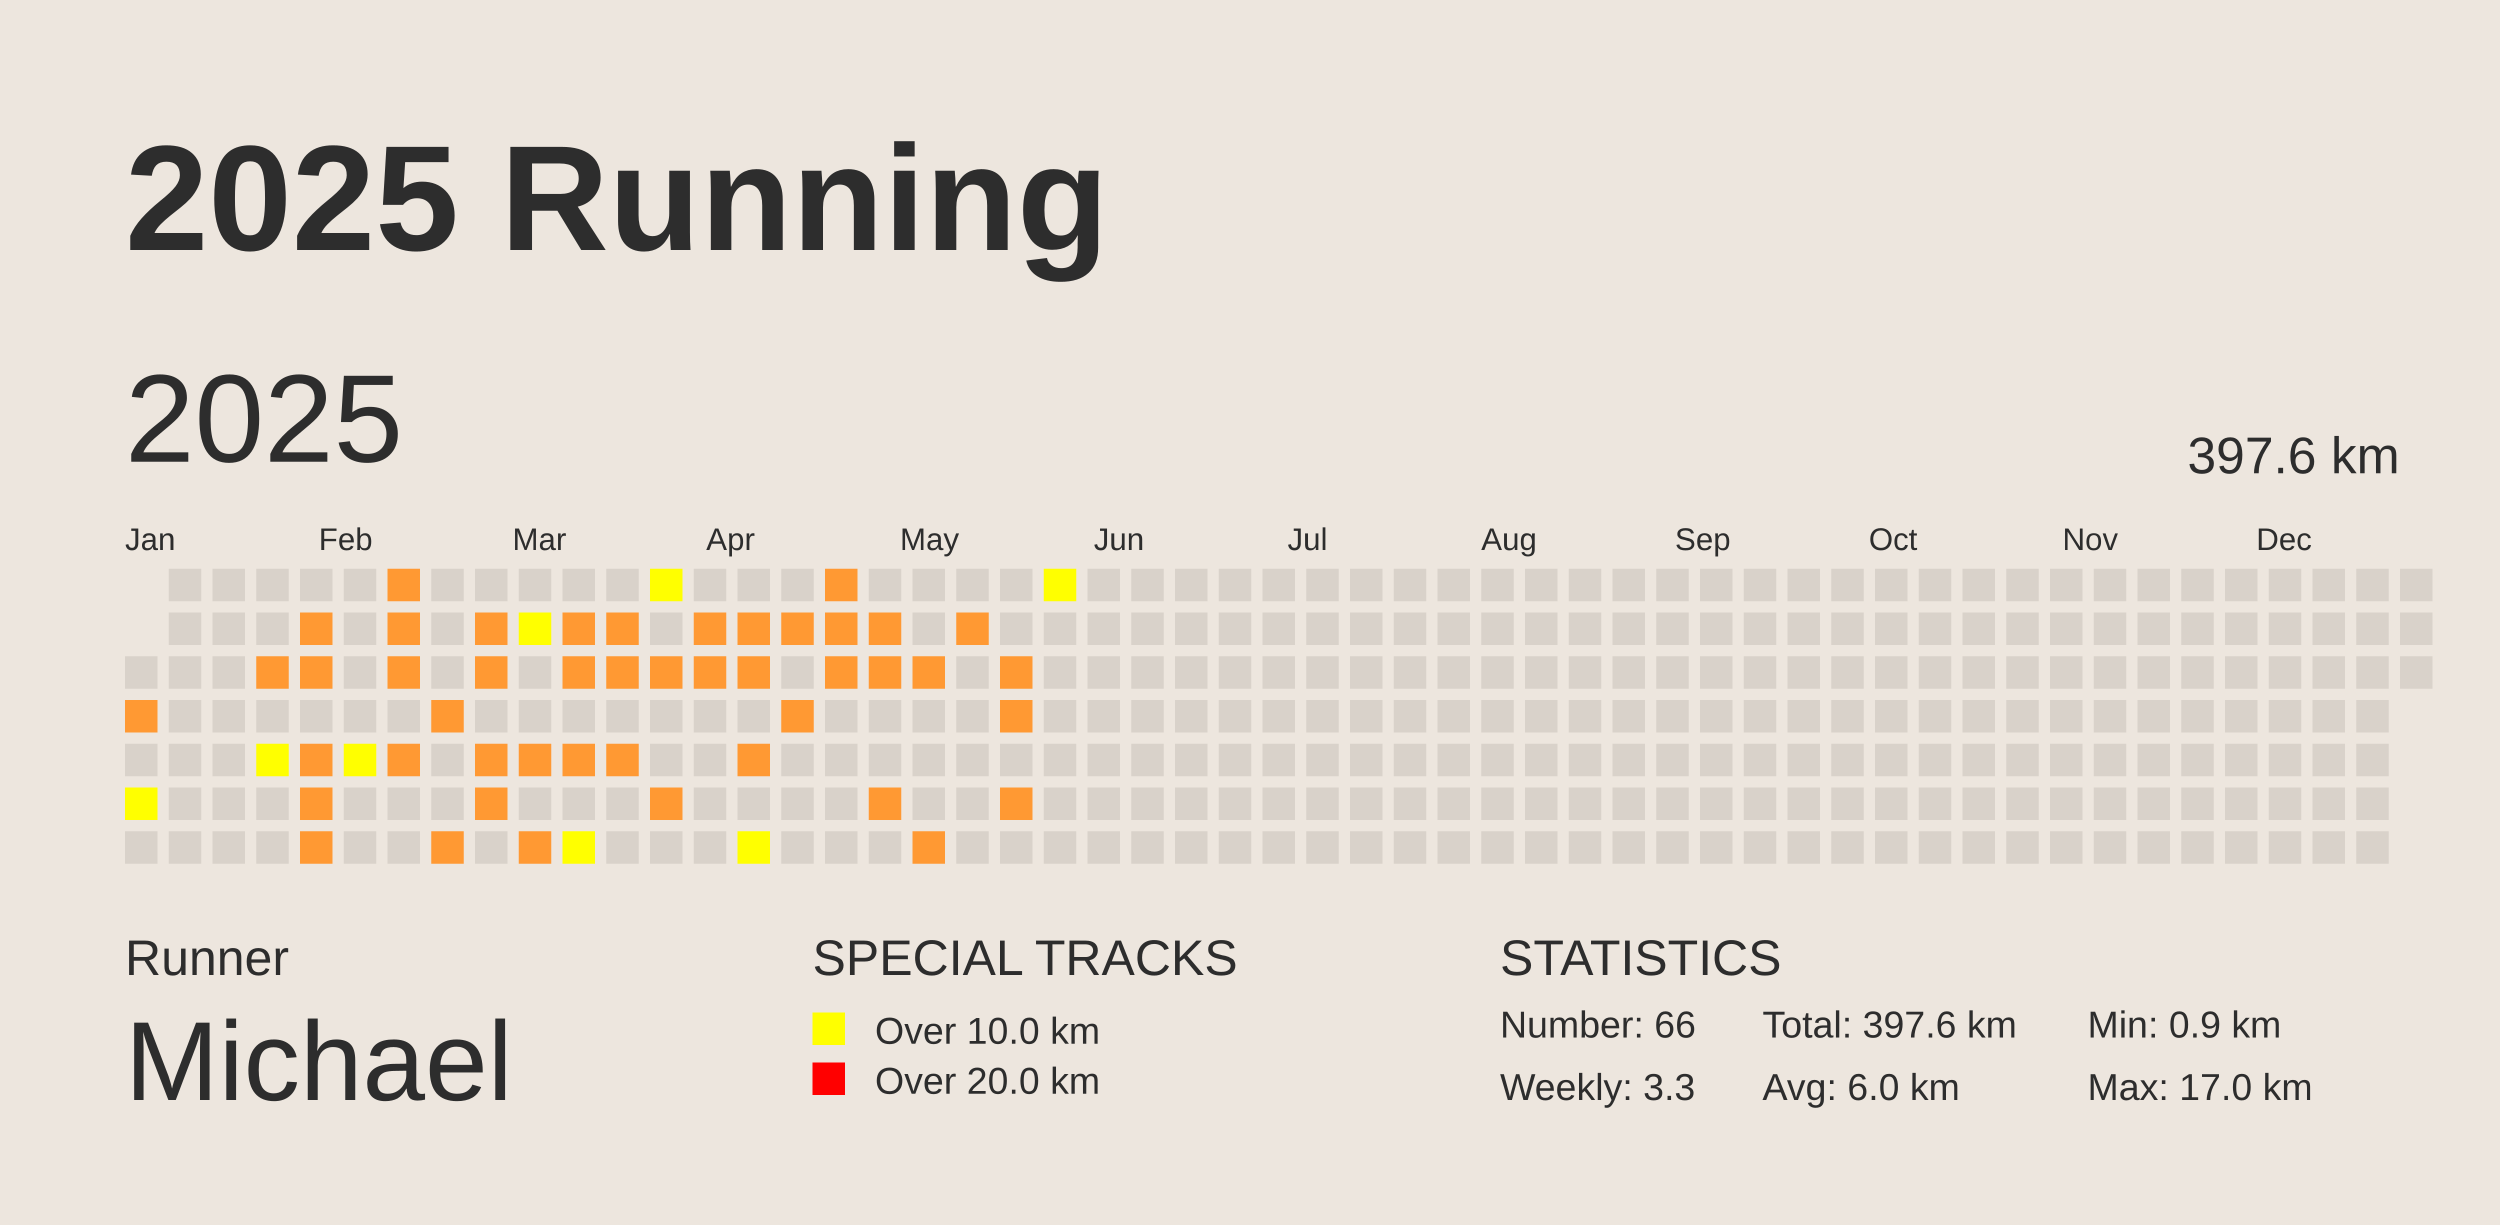
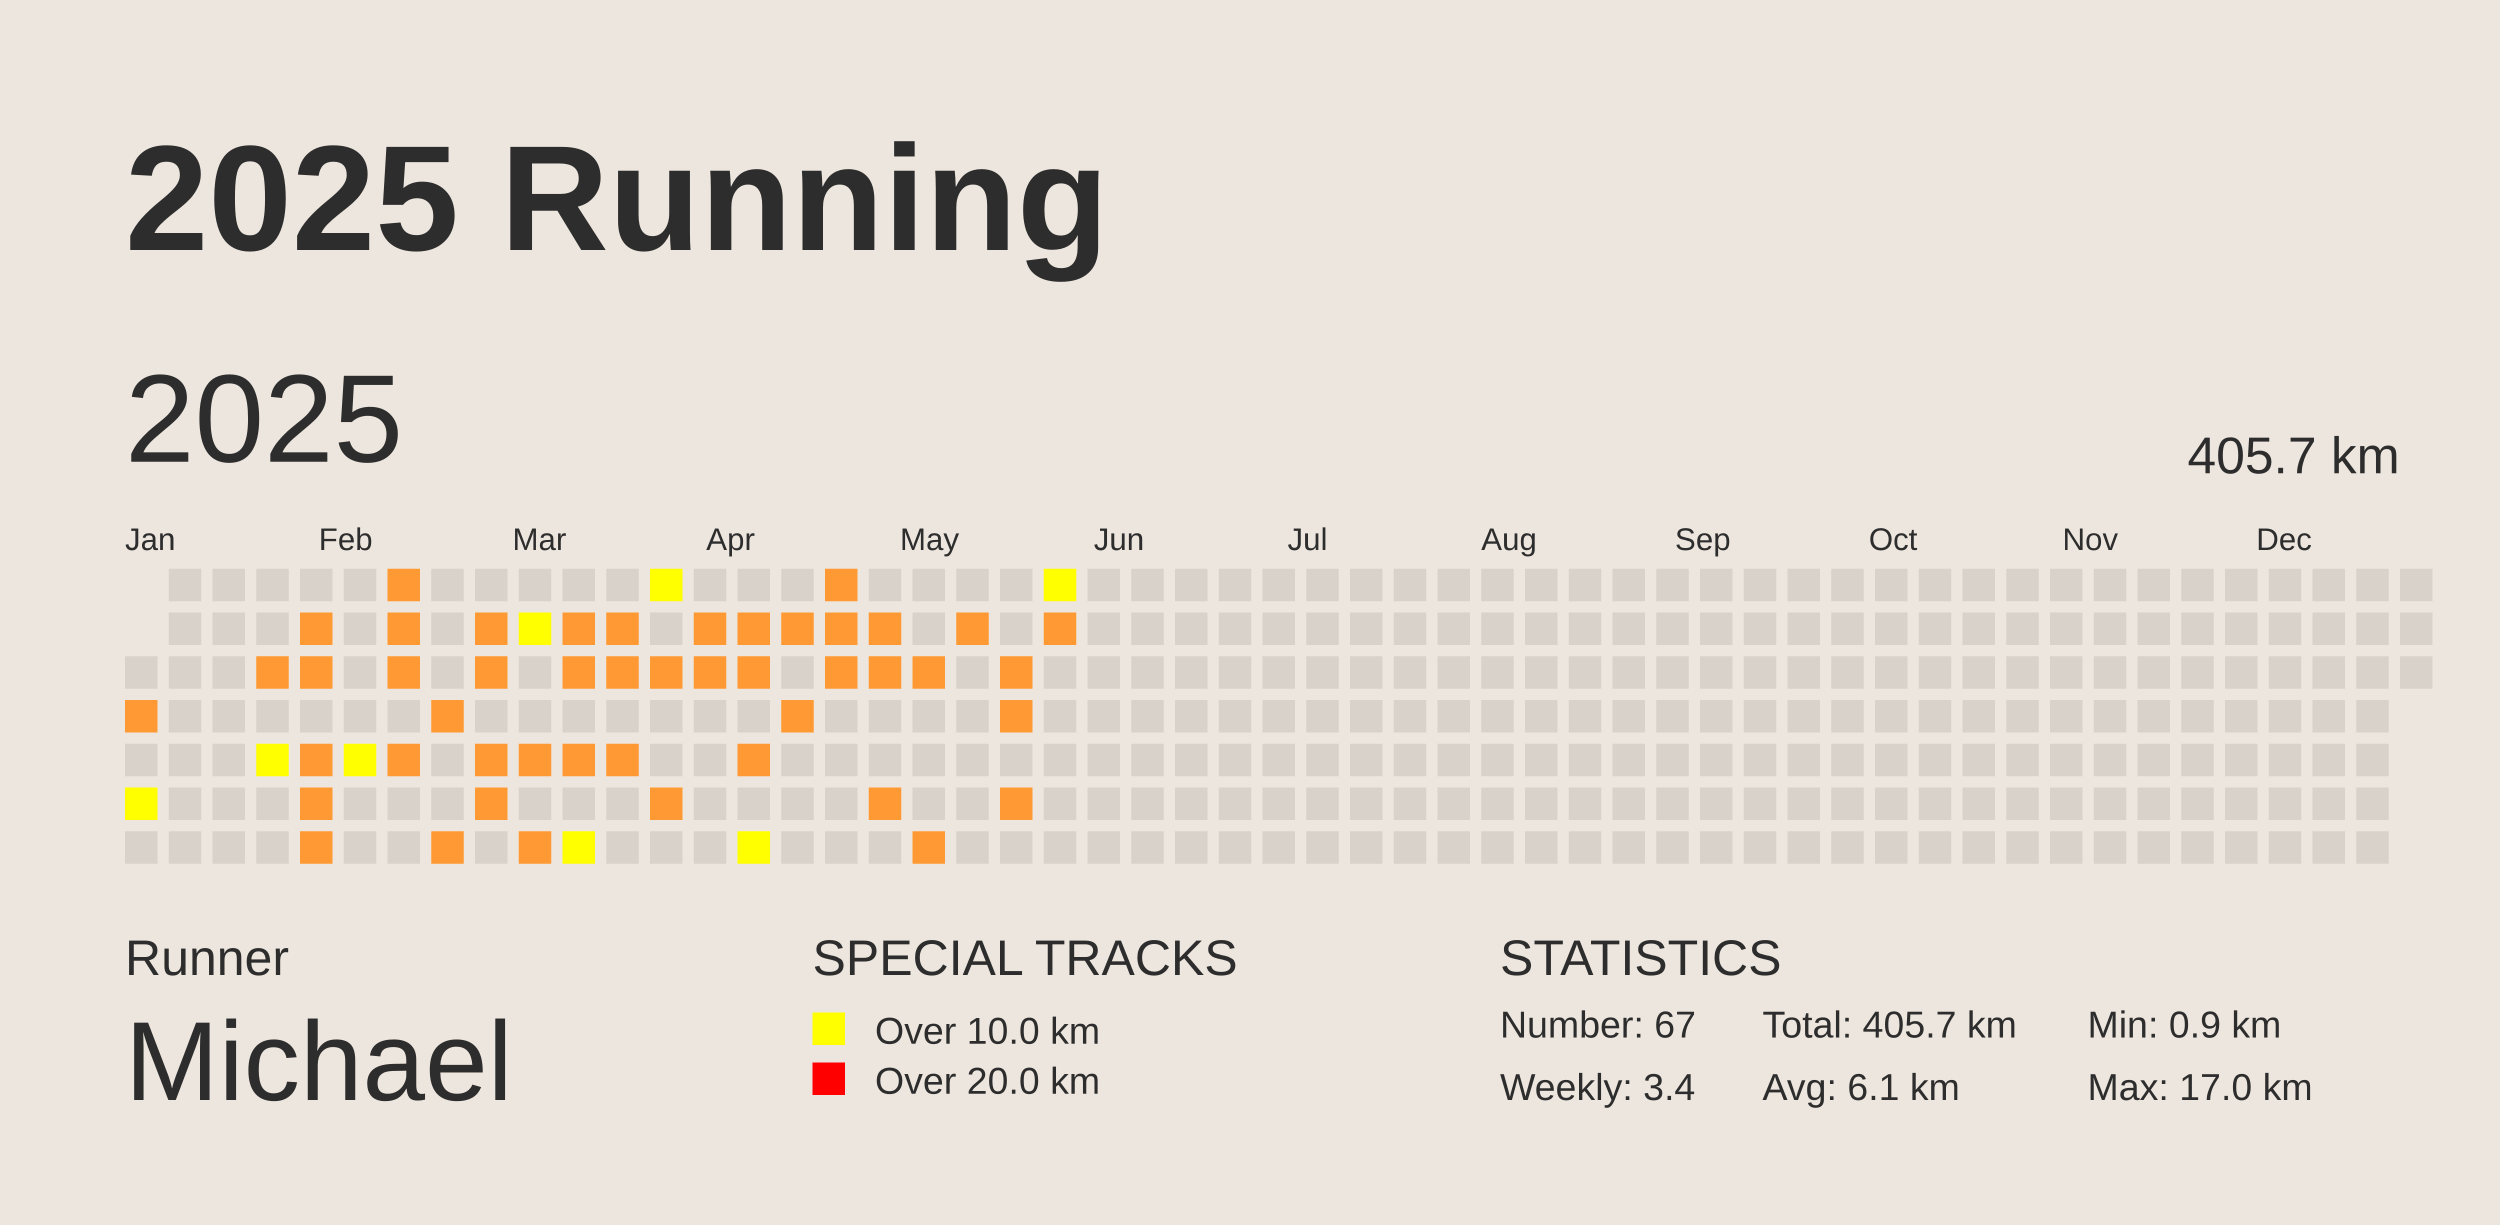
<svg xmlns="http://www.w3.org/2000/svg" baseProfile="full" height="98mm" version="1.1" viewBox="0,0,200,98" width="200mm">
  <defs />
  <rect fill="#EDE6DE" height="98" width="200" x="0" y="0" />
  <text fill="#2D2D2D" style="font-size:12px; font-family:Arial; font-weight:bold;" x="10" y="20">2025 Running</text>
  <text fill="#2D2D2D" style="font-size:4px; font-family:Arial" x="10" y="78">Runner</text>
  <text fill="#2D2D2D" style="font-size:9px; font-family:Arial" x="10" y="88">Michael</text>
  <text fill="#2D2D2D" style="font-size:4px; font-family:Arial" x="65" y="78">SPECIAL TRACKS</text>
  <rect fill="yellow" height="2.6" width="2.6" x="65" y="81" />
  <text fill="#2D2D2D" style="font-size:3px; font-family:Arial" x="70" y="83.5">Over 10.0 km</text>
  <rect fill="red" height="2.6" width="2.6" x="65" y="85" />
  <text fill="#2D2D2D" style="font-size:3px; font-family:Arial" x="70" y="87.5">Over 20.0 km</text>
  <text fill="#2D2D2D" style="font-size:4px; font-family:Arial" x="120" y="78">STATISTICS</text>
-   <text fill="#2D2D2D" style="font-size:3px; font-family:Arial" x="120" y="83">Number: 66</text>
-   <text fill="#2D2D2D" style="font-size:3px; font-family:Arial" x="120" y="88">Weekly: 3.3</text>
-   <text fill="#2D2D2D" style="font-size:3px; font-family:Arial" x="141" y="83">Total: 397.6 km</text>
-   <text fill="#2D2D2D" style="font-size:3px; font-family:Arial" x="141" y="88">Avg: 6.0 km</text>
+   <text fill="#2D2D2D" style="font-size:3px; font-family:Arial" x="120" y="83">Number: 67</text>
+   <text fill="#2D2D2D" style="font-size:3px; font-family:Arial" x="120" y="88">Weekly: 3.4</text>
+   <text fill="#2D2D2D" style="font-size:3px; font-family:Arial" x="141" y="83">Total: 405.7 km</text>
+   <text fill="#2D2D2D" style="font-size:3px; font-family:Arial" x="141" y="88">Avg: 6.1 km</text>
  <text fill="#2D2D2D" style="font-size:3px; font-family:Arial" x="167" y="83">Min: 0.9 km</text>
  <text fill="#2D2D2D" style="font-size:3px; font-family:Arial" x="167" y="88">Max: 17.0 km</text>
  <text dominant-baseline="hanging" fill="#2D2D2D" style="font-size:10.0px; font-family:Arial;" x="10" y="30">2025</text>
-   <text dominant-baseline="hanging" fill="#2D2D2D" style="font-size:4.125px; font-family:Arial;" x="175" y="35">397.6 km</text>
+   <text dominant-baseline="hanging" fill="#2D2D2D" style="font-size:4.125px; font-family:Arial;" x="175" y="35">405.7 km</text>
  <text fill="#2D2D2D" style="font-size:2.5px; font-family:Arial" x="10.0" y="44">Jan</text>
  <text fill="#2D2D2D" style="font-size:2.5px; font-family:Arial" x="25.5" y="44">Feb</text>
  <text fill="#2D2D2D" style="font-size:2.5px; font-family:Arial" x="41.0" y="44">Mar</text>
  <text fill="#2D2D2D" style="font-size:2.5px; font-family:Arial" x="56.5" y="44">Apr</text>
  <text fill="#2D2D2D" style="font-size:2.5px; font-family:Arial" x="72.0" y="44">May</text>
  <text fill="#2D2D2D" style="font-size:2.5px; font-family:Arial" x="87.5" y="44">Jun</text>
  <text fill="#2D2D2D" style="font-size:2.5px; font-family:Arial" x="103.0" y="44">Jul</text>
  <text fill="#2D2D2D" style="font-size:2.5px; font-family:Arial" x="118.5" y="44">Aug</text>
  <text fill="#2D2D2D" style="font-size:2.5px; font-family:Arial" x="134.0" y="44">Sep</text>
  <text fill="#2D2D2D" style="font-size:2.5px; font-family:Arial" x="149.5" y="44">Oct</text>
  <text fill="#2D2D2D" style="font-size:2.5px; font-family:Arial" x="165.0" y="44">Nov</text>
  <text fill="#2D2D2D" style="font-size:2.5px; font-family:Arial" x="180.5" y="44">Dec</text>
  <rect fill="#D9D2CA" height="2.6" width="2.6" x="10.0" y="52.5" />
  <rect fill="#FF9933" height="2.6" width="2.6" x="10.0" y="56.0" />
  <rect fill="#D9D2CA" height="2.6" width="2.6" x="10.0" y="59.5" />
  <rect fill="yellow" height="2.6" width="2.6" x="10.0" y="63.0" />
  <rect fill="#D9D2CA" height="2.6" width="2.6" x="10.0" y="66.5" />
  <rect fill="#D9D2CA" height="2.6" width="2.6" x="13.5" y="45.5" />
  <rect fill="#D9D2CA" height="2.6" width="2.6" x="13.5" y="49.0" />
  <rect fill="#D9D2CA" height="2.6" width="2.6" x="13.5" y="52.5" />
  <rect fill="#D9D2CA" height="2.6" width="2.6" x="13.5" y="56.0" />
  <rect fill="#D9D2CA" height="2.6" width="2.6" x="13.5" y="59.5" />
  <rect fill="#D9D2CA" height="2.6" width="2.6" x="13.5" y="63.0" />
  <rect fill="#D9D2CA" height="2.6" width="2.6" x="13.5" y="66.5" />
  <rect fill="#D9D2CA" height="2.6" width="2.6" x="17.0" y="45.5" />
  <rect fill="#D9D2CA" height="2.6" width="2.6" x="17.0" y="49.0" />
  <rect fill="#D9D2CA" height="2.6" width="2.6" x="17.0" y="52.5" />
  <rect fill="#D9D2CA" height="2.6" width="2.6" x="17.0" y="56.0" />
  <rect fill="#D9D2CA" height="2.6" width="2.6" x="17.0" y="59.5" />
  <rect fill="#D9D2CA" height="2.6" width="2.6" x="17.0" y="63.0" />
  <rect fill="#D9D2CA" height="2.6" width="2.6" x="17.0" y="66.5" />
  <rect fill="#D9D2CA" height="2.6" width="2.6" x="20.5" y="45.5" />
  <rect fill="#D9D2CA" height="2.6" width="2.6" x="20.5" y="49.0" />
  <rect fill="#FF9933" height="2.6" width="2.6" x="20.5" y="52.5" />
  <rect fill="#D9D2CA" height="2.6" width="2.6" x="20.5" y="56.0" />
  <rect fill="yellow" height="2.6" width="2.6" x="20.5" y="59.5" />
  <rect fill="#D9D2CA" height="2.6" width="2.6" x="20.5" y="63.0" />
  <rect fill="#D9D2CA" height="2.6" width="2.6" x="20.5" y="66.5" />
  <rect fill="#D9D2CA" height="2.6" width="2.6" x="24.0" y="45.5" />
  <rect fill="#FF9933" height="2.6" width="2.6" x="24.0" y="49.0" />
  <rect fill="#FF9933" height="2.6" width="2.6" x="24.0" y="52.5" />
  <rect fill="#D9D2CA" height="2.6" width="2.6" x="24.0" y="56.0" />
  <rect fill="#FF9933" height="2.6" width="2.6" x="24.0" y="59.5" />
  <rect fill="#FF9933" height="2.6" width="2.6" x="24.0" y="63.0" />
  <rect fill="#FF9933" height="2.6" width="2.6" x="24.0" y="66.5" />
  <rect fill="#D9D2CA" height="2.6" width="2.6" x="27.5" y="45.5" />
  <rect fill="#D9D2CA" height="2.6" width="2.6" x="27.5" y="49.0" />
  <rect fill="#D9D2CA" height="2.6" width="2.6" x="27.5" y="52.5" />
  <rect fill="#D9D2CA" height="2.6" width="2.6" x="27.5" y="56.0" />
  <rect fill="yellow" height="2.6" width="2.6" x="27.5" y="59.5" />
  <rect fill="#D9D2CA" height="2.6" width="2.6" x="27.5" y="63.0" />
  <rect fill="#D9D2CA" height="2.6" width="2.6" x="27.5" y="66.5" />
  <rect fill="#FF9933" height="2.6" width="2.6" x="31.0" y="45.5" />
  <rect fill="#FF9933" height="2.6" width="2.6" x="31.0" y="49.0" />
  <rect fill="#FF9933" height="2.6" width="2.6" x="31.0" y="52.5" />
  <rect fill="#D9D2CA" height="2.6" width="2.6" x="31.0" y="56.0" />
  <rect fill="#FF9933" height="2.6" width="2.6" x="31.0" y="59.5" />
  <rect fill="#D9D2CA" height="2.6" width="2.6" x="31.0" y="63.0" />
  <rect fill="#D9D2CA" height="2.6" width="2.6" x="31.0" y="66.5" />
  <rect fill="#D9D2CA" height="2.6" width="2.6" x="34.5" y="45.5" />
  <rect fill="#D9D2CA" height="2.6" width="2.6" x="34.5" y="49.0" />
  <rect fill="#D9D2CA" height="2.6" width="2.6" x="34.5" y="52.5" />
  <rect fill="#FF9933" height="2.6" width="2.6" x="34.5" y="56.0" />
  <rect fill="#D9D2CA" height="2.6" width="2.6" x="34.5" y="59.5" />
  <rect fill="#D9D2CA" height="2.6" width="2.6" x="34.5" y="63.0" />
  <rect fill="#FF9933" height="2.6" width="2.6" x="34.5" y="66.5" />
  <rect fill="#D9D2CA" height="2.6" width="2.6" x="38.0" y="45.5" />
  <rect fill="#FF9933" height="2.6" width="2.6" x="38.0" y="49.0" />
  <rect fill="#FF9933" height="2.6" width="2.6" x="38.0" y="52.5" />
  <rect fill="#D9D2CA" height="2.6" width="2.6" x="38.0" y="56.0" />
  <rect fill="#FF9933" height="2.6" width="2.6" x="38.0" y="59.5" />
  <rect fill="#FF9933" height="2.6" width="2.6" x="38.0" y="63.0" />
  <rect fill="#D9D2CA" height="2.6" width="2.6" x="38.0" y="66.5" />
  <rect fill="#D9D2CA" height="2.6" width="2.6" x="41.5" y="45.5" />
  <rect fill="yellow" height="2.6" width="2.6" x="41.5" y="49.0" />
  <rect fill="#D9D2CA" height="2.6" width="2.6" x="41.5" y="52.5" />
  <rect fill="#D9D2CA" height="2.6" width="2.6" x="41.5" y="56.0" />
  <rect fill="#FF9933" height="2.6" width="2.6" x="41.5" y="59.5" />
  <rect fill="#D9D2CA" height="2.6" width="2.6" x="41.5" y="63.0" />
  <rect fill="#FF9933" height="2.6" width="2.6" x="41.5" y="66.5" />
  <rect fill="#D9D2CA" height="2.6" width="2.6" x="45.0" y="45.5" />
  <rect fill="#FF9933" height="2.6" width="2.6" x="45.0" y="49.0" />
  <rect fill="#FF9933" height="2.6" width="2.6" x="45.0" y="52.5" />
  <rect fill="#D9D2CA" height="2.6" width="2.6" x="45.0" y="56.0" />
  <rect fill="#FF9933" height="2.6" width="2.6" x="45.0" y="59.5" />
  <rect fill="#D9D2CA" height="2.6" width="2.6" x="45.0" y="63.0" />
  <rect fill="yellow" height="2.6" width="2.6" x="45.0" y="66.5" />
  <rect fill="#D9D2CA" height="2.6" width="2.6" x="48.5" y="45.5" />
  <rect fill="#FF9933" height="2.6" width="2.6" x="48.5" y="49.0" />
  <rect fill="#FF9933" height="2.6" width="2.6" x="48.5" y="52.5" />
  <rect fill="#D9D2CA" height="2.6" width="2.6" x="48.5" y="56.0" />
  <rect fill="#FF9933" height="2.6" width="2.6" x="48.5" y="59.5" />
  <rect fill="#D9D2CA" height="2.6" width="2.6" x="48.5" y="63.0" />
  <rect fill="#D9D2CA" height="2.6" width="2.6" x="48.5" y="66.5" />
  <rect fill="yellow" height="2.6" width="2.6" x="52.0" y="45.5" />
  <rect fill="#D9D2CA" height="2.6" width="2.6" x="52.0" y="49.0" />
  <rect fill="#FF9933" height="2.6" width="2.6" x="52.0" y="52.5" />
  <rect fill="#D9D2CA" height="2.6" width="2.6" x="52.0" y="56.0" />
  <rect fill="#D9D2CA" height="2.6" width="2.6" x="52.0" y="59.5" />
  <rect fill="#FF9933" height="2.6" width="2.6" x="52.0" y="63.0" />
  <rect fill="#D9D2CA" height="2.6" width="2.6" x="52.0" y="66.5" />
  <rect fill="#D9D2CA" height="2.6" width="2.6" x="55.5" y="45.5" />
  <rect fill="#FF9933" height="2.6" width="2.6" x="55.5" y="49.0" />
  <rect fill="#FF9933" height="2.6" width="2.6" x="55.5" y="52.5" />
  <rect fill="#D9D2CA" height="2.6" width="2.6" x="55.5" y="56.0" />
  <rect fill="#D9D2CA" height="2.6" width="2.6" x="55.5" y="59.5" />
  <rect fill="#D9D2CA" height="2.6" width="2.6" x="55.5" y="63.0" />
  <rect fill="#D9D2CA" height="2.6" width="2.6" x="55.5" y="66.5" />
  <rect fill="#D9D2CA" height="2.6" width="2.6" x="59.0" y="45.5" />
  <rect fill="#FF9933" height="2.6" width="2.6" x="59.0" y="49.0" />
  <rect fill="#FF9933" height="2.6" width="2.6" x="59.0" y="52.5" />
  <rect fill="#D9D2CA" height="2.6" width="2.6" x="59.0" y="56.0" />
  <rect fill="#FF9933" height="2.6" width="2.6" x="59.0" y="59.5" />
  <rect fill="#D9D2CA" height="2.6" width="2.6" x="59.0" y="63.0" />
  <rect fill="yellow" height="2.6" width="2.6" x="59.0" y="66.5" />
  <rect fill="#D9D2CA" height="2.6" width="2.6" x="62.5" y="45.5" />
  <rect fill="#FF9933" height="2.6" width="2.6" x="62.5" y="49.0" />
  <rect fill="#D9D2CA" height="2.6" width="2.6" x="62.5" y="52.5" />
  <rect fill="#FF9933" height="2.6" width="2.6" x="62.5" y="56.0" />
  <rect fill="#D9D2CA" height="2.6" width="2.6" x="62.5" y="59.5" />
  <rect fill="#D9D2CA" height="2.6" width="2.6" x="62.5" y="63.0" />
  <rect fill="#D9D2CA" height="2.6" width="2.6" x="62.5" y="66.5" />
  <rect fill="#FF9933" height="2.6" width="2.6" x="66.0" y="45.5" />
  <rect fill="#FF9933" height="2.6" width="2.6" x="66.0" y="49.0" />
  <rect fill="#FF9933" height="2.6" width="2.6" x="66.0" y="52.5" />
  <rect fill="#D9D2CA" height="2.6" width="2.6" x="66.0" y="56.0" />
  <rect fill="#D9D2CA" height="2.6" width="2.6" x="66.0" y="59.5" />
  <rect fill="#D9D2CA" height="2.6" width="2.6" x="66.0" y="63.0" />
  <rect fill="#D9D2CA" height="2.6" width="2.6" x="66.0" y="66.5" />
  <rect fill="#D9D2CA" height="2.6" width="2.6" x="69.5" y="45.5" />
  <rect fill="#FF9933" height="2.6" width="2.6" x="69.5" y="49.0" />
  <rect fill="#FF9933" height="2.6" width="2.6" x="69.5" y="52.5" />
  <rect fill="#D9D2CA" height="2.6" width="2.6" x="69.5" y="56.0" />
  <rect fill="#D9D2CA" height="2.6" width="2.6" x="69.5" y="59.5" />
  <rect fill="#FF9933" height="2.6" width="2.6" x="69.5" y="63.0" />
  <rect fill="#D9D2CA" height="2.6" width="2.6" x="69.5" y="66.5" />
  <rect fill="#D9D2CA" height="2.6" width="2.6" x="73.0" y="45.5" />
  <rect fill="#D9D2CA" height="2.6" width="2.6" x="73.0" y="49.0" />
  <rect fill="#FF9933" height="2.6" width="2.6" x="73.0" y="52.5" />
  <rect fill="#D9D2CA" height="2.6" width="2.6" x="73.0" y="56.0" />
  <rect fill="#D9D2CA" height="2.6" width="2.6" x="73.0" y="59.5" />
  <rect fill="#D9D2CA" height="2.6" width="2.6" x="73.0" y="63.0" />
  <rect fill="#FF9933" height="2.6" width="2.6" x="73.0" y="66.5" />
  <rect fill="#D9D2CA" height="2.6" width="2.6" x="76.5" y="45.5" />
  <rect fill="#FF9933" height="2.6" width="2.6" x="76.5" y="49.0" />
  <rect fill="#D9D2CA" height="2.6" width="2.6" x="76.5" y="52.5" />
  <rect fill="#D9D2CA" height="2.6" width="2.6" x="76.5" y="56.0" />
  <rect fill="#D9D2CA" height="2.6" width="2.6" x="76.5" y="59.5" />
  <rect fill="#D9D2CA" height="2.6" width="2.6" x="76.5" y="63.0" />
  <rect fill="#D9D2CA" height="2.6" width="2.6" x="76.5" y="66.5" />
  <rect fill="#D9D2CA" height="2.6" width="2.6" x="80.0" y="45.5" />
  <rect fill="#D9D2CA" height="2.6" width="2.6" x="80.0" y="49.0" />
  <rect fill="#FF9933" height="2.6" width="2.6" x="80.0" y="52.5" />
  <rect fill="#FF9933" height="2.6" width="2.6" x="80.0" y="56.0" />
  <rect fill="#D9D2CA" height="2.6" width="2.6" x="80.0" y="59.5" />
  <rect fill="#FF9933" height="2.6" width="2.6" x="80.0" y="63.0" />
  <rect fill="#D9D2CA" height="2.6" width="2.6" x="80.0" y="66.5" />
  <rect fill="yellow" height="2.6" width="2.6" x="83.5" y="45.5" />
-   <rect fill="#D9D2CA" height="2.6" width="2.6" x="83.5" y="49.0" />
+   <rect fill="#FF9933" height="2.6" width="2.6" x="83.5" y="49.0" />
  <rect fill="#D9D2CA" height="2.6" width="2.6" x="83.5" y="52.5" />
  <rect fill="#D9D2CA" height="2.6" width="2.6" x="83.5" y="56.0" />
  <rect fill="#D9D2CA" height="2.6" width="2.6" x="83.5" y="59.5" />
  <rect fill="#D9D2CA" height="2.6" width="2.6" x="83.5" y="63.0" />
  <rect fill="#D9D2CA" height="2.6" width="2.6" x="83.5" y="66.5" />
  <rect fill="#D9D2CA" height="2.6" width="2.6" x="87.0" y="45.5" />
  <rect fill="#D9D2CA" height="2.6" width="2.6" x="87.0" y="49.0" />
  <rect fill="#D9D2CA" height="2.6" width="2.6" x="87.0" y="52.5" />
  <rect fill="#D9D2CA" height="2.6" width="2.6" x="87.0" y="56.0" />
  <rect fill="#D9D2CA" height="2.6" width="2.6" x="87.0" y="59.5" />
  <rect fill="#D9D2CA" height="2.6" width="2.6" x="87.0" y="63.0" />
  <rect fill="#D9D2CA" height="2.6" width="2.6" x="87.0" y="66.5" />
  <rect fill="#D9D2CA" height="2.6" width="2.6" x="90.5" y="45.5" />
  <rect fill="#D9D2CA" height="2.6" width="2.6" x="90.5" y="49.0" />
  <rect fill="#D9D2CA" height="2.6" width="2.6" x="90.5" y="52.5" />
  <rect fill="#D9D2CA" height="2.6" width="2.6" x="90.5" y="56.0" />
  <rect fill="#D9D2CA" height="2.6" width="2.6" x="90.5" y="59.5" />
  <rect fill="#D9D2CA" height="2.6" width="2.6" x="90.5" y="63.0" />
  <rect fill="#D9D2CA" height="2.6" width="2.6" x="90.5" y="66.5" />
  <rect fill="#D9D2CA" height="2.6" width="2.6" x="94.0" y="45.5" />
  <rect fill="#D9D2CA" height="2.6" width="2.6" x="94.0" y="49.0" />
  <rect fill="#D9D2CA" height="2.6" width="2.6" x="94.0" y="52.5" />
  <rect fill="#D9D2CA" height="2.6" width="2.6" x="94.0" y="56.0" />
  <rect fill="#D9D2CA" height="2.6" width="2.6" x="94.0" y="59.5" />
  <rect fill="#D9D2CA" height="2.6" width="2.6" x="94.0" y="63.0" />
  <rect fill="#D9D2CA" height="2.6" width="2.6" x="94.0" y="66.5" />
  <rect fill="#D9D2CA" height="2.6" width="2.6" x="97.5" y="45.5" />
  <rect fill="#D9D2CA" height="2.6" width="2.6" x="97.5" y="49.0" />
  <rect fill="#D9D2CA" height="2.6" width="2.6" x="97.5" y="52.5" />
  <rect fill="#D9D2CA" height="2.6" width="2.6" x="97.5" y="56.0" />
  <rect fill="#D9D2CA" height="2.6" width="2.6" x="97.5" y="59.5" />
  <rect fill="#D9D2CA" height="2.6" width="2.6" x="97.5" y="63.0" />
  <rect fill="#D9D2CA" height="2.6" width="2.6" x="97.5" y="66.5" />
  <rect fill="#D9D2CA" height="2.6" width="2.6" x="101.0" y="45.5" />
  <rect fill="#D9D2CA" height="2.6" width="2.6" x="101.0" y="49.0" />
  <rect fill="#D9D2CA" height="2.6" width="2.6" x="101.0" y="52.5" />
  <rect fill="#D9D2CA" height="2.6" width="2.6" x="101.0" y="56.0" />
  <rect fill="#D9D2CA" height="2.6" width="2.6" x="101.0" y="59.5" />
  <rect fill="#D9D2CA" height="2.6" width="2.6" x="101.0" y="63.0" />
  <rect fill="#D9D2CA" height="2.6" width="2.6" x="101.0" y="66.5" />
  <rect fill="#D9D2CA" height="2.6" width="2.6" x="104.5" y="45.5" />
  <rect fill="#D9D2CA" height="2.6" width="2.6" x="104.5" y="49.0" />
  <rect fill="#D9D2CA" height="2.6" width="2.6" x="104.5" y="52.5" />
  <rect fill="#D9D2CA" height="2.6" width="2.6" x="104.5" y="56.0" />
  <rect fill="#D9D2CA" height="2.6" width="2.6" x="104.5" y="59.5" />
  <rect fill="#D9D2CA" height="2.6" width="2.6" x="104.5" y="63.0" />
  <rect fill="#D9D2CA" height="2.6" width="2.6" x="104.5" y="66.5" />
  <rect fill="#D9D2CA" height="2.6" width="2.6" x="108.0" y="45.5" />
  <rect fill="#D9D2CA" height="2.6" width="2.6" x="108.0" y="49.0" />
  <rect fill="#D9D2CA" height="2.6" width="2.6" x="108.0" y="52.5" />
  <rect fill="#D9D2CA" height="2.6" width="2.6" x="108.0" y="56.0" />
  <rect fill="#D9D2CA" height="2.6" width="2.6" x="108.0" y="59.5" />
  <rect fill="#D9D2CA" height="2.6" width="2.6" x="108.0" y="63.0" />
  <rect fill="#D9D2CA" height="2.6" width="2.6" x="108.0" y="66.5" />
  <rect fill="#D9D2CA" height="2.6" width="2.6" x="111.5" y="45.5" />
  <rect fill="#D9D2CA" height="2.6" width="2.6" x="111.5" y="49.0" />
  <rect fill="#D9D2CA" height="2.6" width="2.6" x="111.5" y="52.5" />
  <rect fill="#D9D2CA" height="2.6" width="2.6" x="111.5" y="56.0" />
  <rect fill="#D9D2CA" height="2.6" width="2.6" x="111.5" y="59.5" />
  <rect fill="#D9D2CA" height="2.6" width="2.6" x="111.5" y="63.0" />
  <rect fill="#D9D2CA" height="2.6" width="2.6" x="111.5" y="66.5" />
  <rect fill="#D9D2CA" height="2.6" width="2.6" x="115.0" y="45.5" />
  <rect fill="#D9D2CA" height="2.6" width="2.6" x="115.0" y="49.0" />
  <rect fill="#D9D2CA" height="2.6" width="2.6" x="115.0" y="52.5" />
  <rect fill="#D9D2CA" height="2.6" width="2.6" x="115.0" y="56.0" />
  <rect fill="#D9D2CA" height="2.6" width="2.6" x="115.0" y="59.5" />
  <rect fill="#D9D2CA" height="2.6" width="2.6" x="115.0" y="63.0" />
  <rect fill="#D9D2CA" height="2.6" width="2.6" x="115.0" y="66.5" />
  <rect fill="#D9D2CA" height="2.6" width="2.6" x="118.5" y="45.5" />
  <rect fill="#D9D2CA" height="2.6" width="2.6" x="118.5" y="49.0" />
  <rect fill="#D9D2CA" height="2.6" width="2.6" x="118.5" y="52.5" />
  <rect fill="#D9D2CA" height="2.6" width="2.6" x="118.5" y="56.0" />
  <rect fill="#D9D2CA" height="2.6" width="2.6" x="118.5" y="59.5" />
  <rect fill="#D9D2CA" height="2.6" width="2.6" x="118.5" y="63.0" />
  <rect fill="#D9D2CA" height="2.6" width="2.6" x="118.5" y="66.5" />
  <rect fill="#D9D2CA" height="2.6" width="2.6" x="122.0" y="45.5" />
  <rect fill="#D9D2CA" height="2.6" width="2.6" x="122.0" y="49.0" />
  <rect fill="#D9D2CA" height="2.6" width="2.6" x="122.0" y="52.5" />
  <rect fill="#D9D2CA" height="2.6" width="2.6" x="122.0" y="56.0" />
  <rect fill="#D9D2CA" height="2.6" width="2.6" x="122.0" y="59.5" />
  <rect fill="#D9D2CA" height="2.6" width="2.6" x="122.0" y="63.0" />
  <rect fill="#D9D2CA" height="2.6" width="2.6" x="122.0" y="66.5" />
  <rect fill="#D9D2CA" height="2.6" width="2.6" x="125.5" y="45.5" />
  <rect fill="#D9D2CA" height="2.6" width="2.6" x="125.5" y="49.0" />
  <rect fill="#D9D2CA" height="2.6" width="2.6" x="125.5" y="52.5" />
  <rect fill="#D9D2CA" height="2.6" width="2.6" x="125.5" y="56.0" />
  <rect fill="#D9D2CA" height="2.6" width="2.6" x="125.5" y="59.5" />
  <rect fill="#D9D2CA" height="2.6" width="2.6" x="125.5" y="63.0" />
  <rect fill="#D9D2CA" height="2.6" width="2.6" x="125.5" y="66.5" />
  <rect fill="#D9D2CA" height="2.6" width="2.6" x="129.0" y="45.5" />
  <rect fill="#D9D2CA" height="2.6" width="2.6" x="129.0" y="49.0" />
  <rect fill="#D9D2CA" height="2.6" width="2.6" x="129.0" y="52.5" />
  <rect fill="#D9D2CA" height="2.6" width="2.6" x="129.0" y="56.0" />
  <rect fill="#D9D2CA" height="2.6" width="2.6" x="129.0" y="59.5" />
  <rect fill="#D9D2CA" height="2.6" width="2.6" x="129.0" y="63.0" />
  <rect fill="#D9D2CA" height="2.6" width="2.6" x="129.0" y="66.5" />
  <rect fill="#D9D2CA" height="2.6" width="2.6" x="132.5" y="45.5" />
  <rect fill="#D9D2CA" height="2.6" width="2.6" x="132.5" y="49.0" />
  <rect fill="#D9D2CA" height="2.6" width="2.6" x="132.5" y="52.5" />
  <rect fill="#D9D2CA" height="2.6" width="2.6" x="132.5" y="56.0" />
  <rect fill="#D9D2CA" height="2.6" width="2.6" x="132.5" y="59.5" />
  <rect fill="#D9D2CA" height="2.6" width="2.6" x="132.5" y="63.0" />
  <rect fill="#D9D2CA" height="2.6" width="2.6" x="132.5" y="66.5" />
  <rect fill="#D9D2CA" height="2.6" width="2.6" x="136.0" y="45.5" />
  <rect fill="#D9D2CA" height="2.6" width="2.6" x="136.0" y="49.0" />
  <rect fill="#D9D2CA" height="2.6" width="2.6" x="136.0" y="52.5" />
  <rect fill="#D9D2CA" height="2.6" width="2.6" x="136.0" y="56.0" />
  <rect fill="#D9D2CA" height="2.6" width="2.6" x="136.0" y="59.5" />
  <rect fill="#D9D2CA" height="2.6" width="2.6" x="136.0" y="63.0" />
  <rect fill="#D9D2CA" height="2.6" width="2.6" x="136.0" y="66.5" />
  <rect fill="#D9D2CA" height="2.6" width="2.6" x="139.5" y="45.5" />
  <rect fill="#D9D2CA" height="2.6" width="2.6" x="139.5" y="49.0" />
  <rect fill="#D9D2CA" height="2.6" width="2.6" x="139.5" y="52.5" />
  <rect fill="#D9D2CA" height="2.6" width="2.6" x="139.5" y="56.0" />
  <rect fill="#D9D2CA" height="2.6" width="2.6" x="139.5" y="59.5" />
  <rect fill="#D9D2CA" height="2.6" width="2.6" x="139.5" y="63.0" />
  <rect fill="#D9D2CA" height="2.6" width="2.6" x="139.5" y="66.5" />
  <rect fill="#D9D2CA" height="2.6" width="2.6" x="143.0" y="45.5" />
  <rect fill="#D9D2CA" height="2.6" width="2.6" x="143.0" y="49.0" />
  <rect fill="#D9D2CA" height="2.6" width="2.6" x="143.0" y="52.5" />
  <rect fill="#D9D2CA" height="2.6" width="2.6" x="143.0" y="56.0" />
  <rect fill="#D9D2CA" height="2.6" width="2.6" x="143.0" y="59.5" />
  <rect fill="#D9D2CA" height="2.6" width="2.6" x="143.0" y="63.0" />
  <rect fill="#D9D2CA" height="2.6" width="2.6" x="143.0" y="66.5" />
  <rect fill="#D9D2CA" height="2.6" width="2.6" x="146.5" y="45.5" />
  <rect fill="#D9D2CA" height="2.6" width="2.6" x="146.5" y="49.0" />
  <rect fill="#D9D2CA" height="2.6" width="2.6" x="146.5" y="52.5" />
  <rect fill="#D9D2CA" height="2.6" width="2.6" x="146.5" y="56.0" />
  <rect fill="#D9D2CA" height="2.6" width="2.6" x="146.5" y="59.5" />
  <rect fill="#D9D2CA" height="2.6" width="2.6" x="146.5" y="63.0" />
  <rect fill="#D9D2CA" height="2.6" width="2.6" x="146.5" y="66.5" />
  <rect fill="#D9D2CA" height="2.6" width="2.6" x="150.0" y="45.5" />
  <rect fill="#D9D2CA" height="2.6" width="2.6" x="150.0" y="49.0" />
  <rect fill="#D9D2CA" height="2.6" width="2.6" x="150.0" y="52.5" />
  <rect fill="#D9D2CA" height="2.6" width="2.6" x="150.0" y="56.0" />
  <rect fill="#D9D2CA" height="2.6" width="2.6" x="150.0" y="59.5" />
  <rect fill="#D9D2CA" height="2.6" width="2.6" x="150.0" y="63.0" />
  <rect fill="#D9D2CA" height="2.6" width="2.6" x="150.0" y="66.5" />
  <rect fill="#D9D2CA" height="2.6" width="2.6" x="153.5" y="45.5" />
  <rect fill="#D9D2CA" height="2.6" width="2.6" x="153.5" y="49.0" />
  <rect fill="#D9D2CA" height="2.6" width="2.6" x="153.5" y="52.5" />
  <rect fill="#D9D2CA" height="2.6" width="2.6" x="153.5" y="56.0" />
  <rect fill="#D9D2CA" height="2.6" width="2.6" x="153.5" y="59.5" />
  <rect fill="#D9D2CA" height="2.6" width="2.6" x="153.5" y="63.0" />
  <rect fill="#D9D2CA" height="2.6" width="2.6" x="153.5" y="66.5" />
  <rect fill="#D9D2CA" height="2.6" width="2.6" x="157.0" y="45.5" />
  <rect fill="#D9D2CA" height="2.6" width="2.6" x="157.0" y="49.0" />
  <rect fill="#D9D2CA" height="2.6" width="2.6" x="157.0" y="52.5" />
  <rect fill="#D9D2CA" height="2.6" width="2.6" x="157.0" y="56.0" />
  <rect fill="#D9D2CA" height="2.6" width="2.6" x="157.0" y="59.5" />
  <rect fill="#D9D2CA" height="2.6" width="2.6" x="157.0" y="63.0" />
  <rect fill="#D9D2CA" height="2.6" width="2.6" x="157.0" y="66.5" />
  <rect fill="#D9D2CA" height="2.6" width="2.6" x="160.5" y="45.5" />
  <rect fill="#D9D2CA" height="2.6" width="2.6" x="160.5" y="49.0" />
  <rect fill="#D9D2CA" height="2.6" width="2.6" x="160.5" y="52.5" />
  <rect fill="#D9D2CA" height="2.6" width="2.6" x="160.5" y="56.0" />
  <rect fill="#D9D2CA" height="2.6" width="2.6" x="160.5" y="59.5" />
  <rect fill="#D9D2CA" height="2.6" width="2.6" x="160.5" y="63.0" />
  <rect fill="#D9D2CA" height="2.6" width="2.6" x="160.5" y="66.5" />
  <rect fill="#D9D2CA" height="2.6" width="2.6" x="164.0" y="45.5" />
  <rect fill="#D9D2CA" height="2.6" width="2.6" x="164.0" y="49.0" />
  <rect fill="#D9D2CA" height="2.6" width="2.6" x="164.0" y="52.5" />
  <rect fill="#D9D2CA" height="2.6" width="2.6" x="164.0" y="56.0" />
  <rect fill="#D9D2CA" height="2.6" width="2.6" x="164.0" y="59.5" />
  <rect fill="#D9D2CA" height="2.6" width="2.6" x="164.0" y="63.0" />
  <rect fill="#D9D2CA" height="2.6" width="2.6" x="164.0" y="66.5" />
  <rect fill="#D9D2CA" height="2.6" width="2.6" x="167.5" y="45.5" />
  <rect fill="#D9D2CA" height="2.6" width="2.6" x="167.5" y="49.0" />
  <rect fill="#D9D2CA" height="2.6" width="2.6" x="167.5" y="52.5" />
  <rect fill="#D9D2CA" height="2.6" width="2.6" x="167.5" y="56.0" />
  <rect fill="#D9D2CA" height="2.6" width="2.6" x="167.5" y="59.5" />
  <rect fill="#D9D2CA" height="2.6" width="2.6" x="167.5" y="63.0" />
  <rect fill="#D9D2CA" height="2.6" width="2.6" x="167.5" y="66.5" />
  <rect fill="#D9D2CA" height="2.6" width="2.6" x="171.0" y="45.5" />
  <rect fill="#D9D2CA" height="2.6" width="2.6" x="171.0" y="49.0" />
  <rect fill="#D9D2CA" height="2.6" width="2.6" x="171.0" y="52.5" />
  <rect fill="#D9D2CA" height="2.6" width="2.6" x="171.0" y="56.0" />
  <rect fill="#D9D2CA" height="2.6" width="2.6" x="171.0" y="59.5" />
  <rect fill="#D9D2CA" height="2.6" width="2.6" x="171.0" y="63.0" />
  <rect fill="#D9D2CA" height="2.6" width="2.6" x="171.0" y="66.5" />
  <rect fill="#D9D2CA" height="2.6" width="2.6" x="174.5" y="45.5" />
  <rect fill="#D9D2CA" height="2.6" width="2.6" x="174.5" y="49.0" />
  <rect fill="#D9D2CA" height="2.6" width="2.6" x="174.5" y="52.5" />
  <rect fill="#D9D2CA" height="2.6" width="2.6" x="174.5" y="56.0" />
  <rect fill="#D9D2CA" height="2.6" width="2.6" x="174.5" y="59.5" />
  <rect fill="#D9D2CA" height="2.6" width="2.6" x="174.5" y="63.0" />
  <rect fill="#D9D2CA" height="2.6" width="2.6" x="174.5" y="66.5" />
  <rect fill="#D9D2CA" height="2.6" width="2.6" x="178.0" y="45.5" />
  <rect fill="#D9D2CA" height="2.6" width="2.6" x="178.0" y="49.0" />
  <rect fill="#D9D2CA" height="2.6" width="2.6" x="178.0" y="52.5" />
  <rect fill="#D9D2CA" height="2.6" width="2.6" x="178.0" y="56.0" />
  <rect fill="#D9D2CA" height="2.6" width="2.6" x="178.0" y="59.5" />
  <rect fill="#D9D2CA" height="2.6" width="2.6" x="178.0" y="63.0" />
  <rect fill="#D9D2CA" height="2.6" width="2.6" x="178.0" y="66.5" />
  <rect fill="#D9D2CA" height="2.6" width="2.6" x="181.5" y="45.5" />
  <rect fill="#D9D2CA" height="2.6" width="2.6" x="181.5" y="49.0" />
  <rect fill="#D9D2CA" height="2.6" width="2.6" x="181.5" y="52.5" />
  <rect fill="#D9D2CA" height="2.6" width="2.6" x="181.5" y="56.0" />
  <rect fill="#D9D2CA" height="2.6" width="2.6" x="181.5" y="59.5" />
  <rect fill="#D9D2CA" height="2.6" width="2.6" x="181.5" y="63.0" />
  <rect fill="#D9D2CA" height="2.6" width="2.6" x="181.5" y="66.5" />
  <rect fill="#D9D2CA" height="2.6" width="2.6" x="185.0" y="45.5" />
  <rect fill="#D9D2CA" height="2.6" width="2.6" x="185.0" y="49.0" />
  <rect fill="#D9D2CA" height="2.6" width="2.6" x="185.0" y="52.5" />
  <rect fill="#D9D2CA" height="2.6" width="2.6" x="185.0" y="56.0" />
  <rect fill="#D9D2CA" height="2.6" width="2.6" x="185.0" y="59.5" />
  <rect fill="#D9D2CA" height="2.6" width="2.6" x="185.0" y="63.0" />
  <rect fill="#D9D2CA" height="2.6" width="2.6" x="185.0" y="66.5" />
  <rect fill="#D9D2CA" height="2.6" width="2.6" x="188.5" y="45.5" />
  <rect fill="#D9D2CA" height="2.6" width="2.6" x="188.5" y="49.0" />
  <rect fill="#D9D2CA" height="2.6" width="2.6" x="188.5" y="52.5" />
  <rect fill="#D9D2CA" height="2.6" width="2.6" x="188.5" y="56.0" />
  <rect fill="#D9D2CA" height="2.6" width="2.6" x="188.5" y="59.5" />
  <rect fill="#D9D2CA" height="2.6" width="2.6" x="188.5" y="63.0" />
  <rect fill="#D9D2CA" height="2.6" width="2.6" x="188.5" y="66.5" />
  <rect fill="#D9D2CA" height="2.6" width="2.6" x="192.0" y="45.5" />
  <rect fill="#D9D2CA" height="2.6" width="2.6" x="192.0" y="49.0" />
  <rect fill="#D9D2CA" height="2.6" width="2.6" x="192.0" y="52.5" />
</svg>
